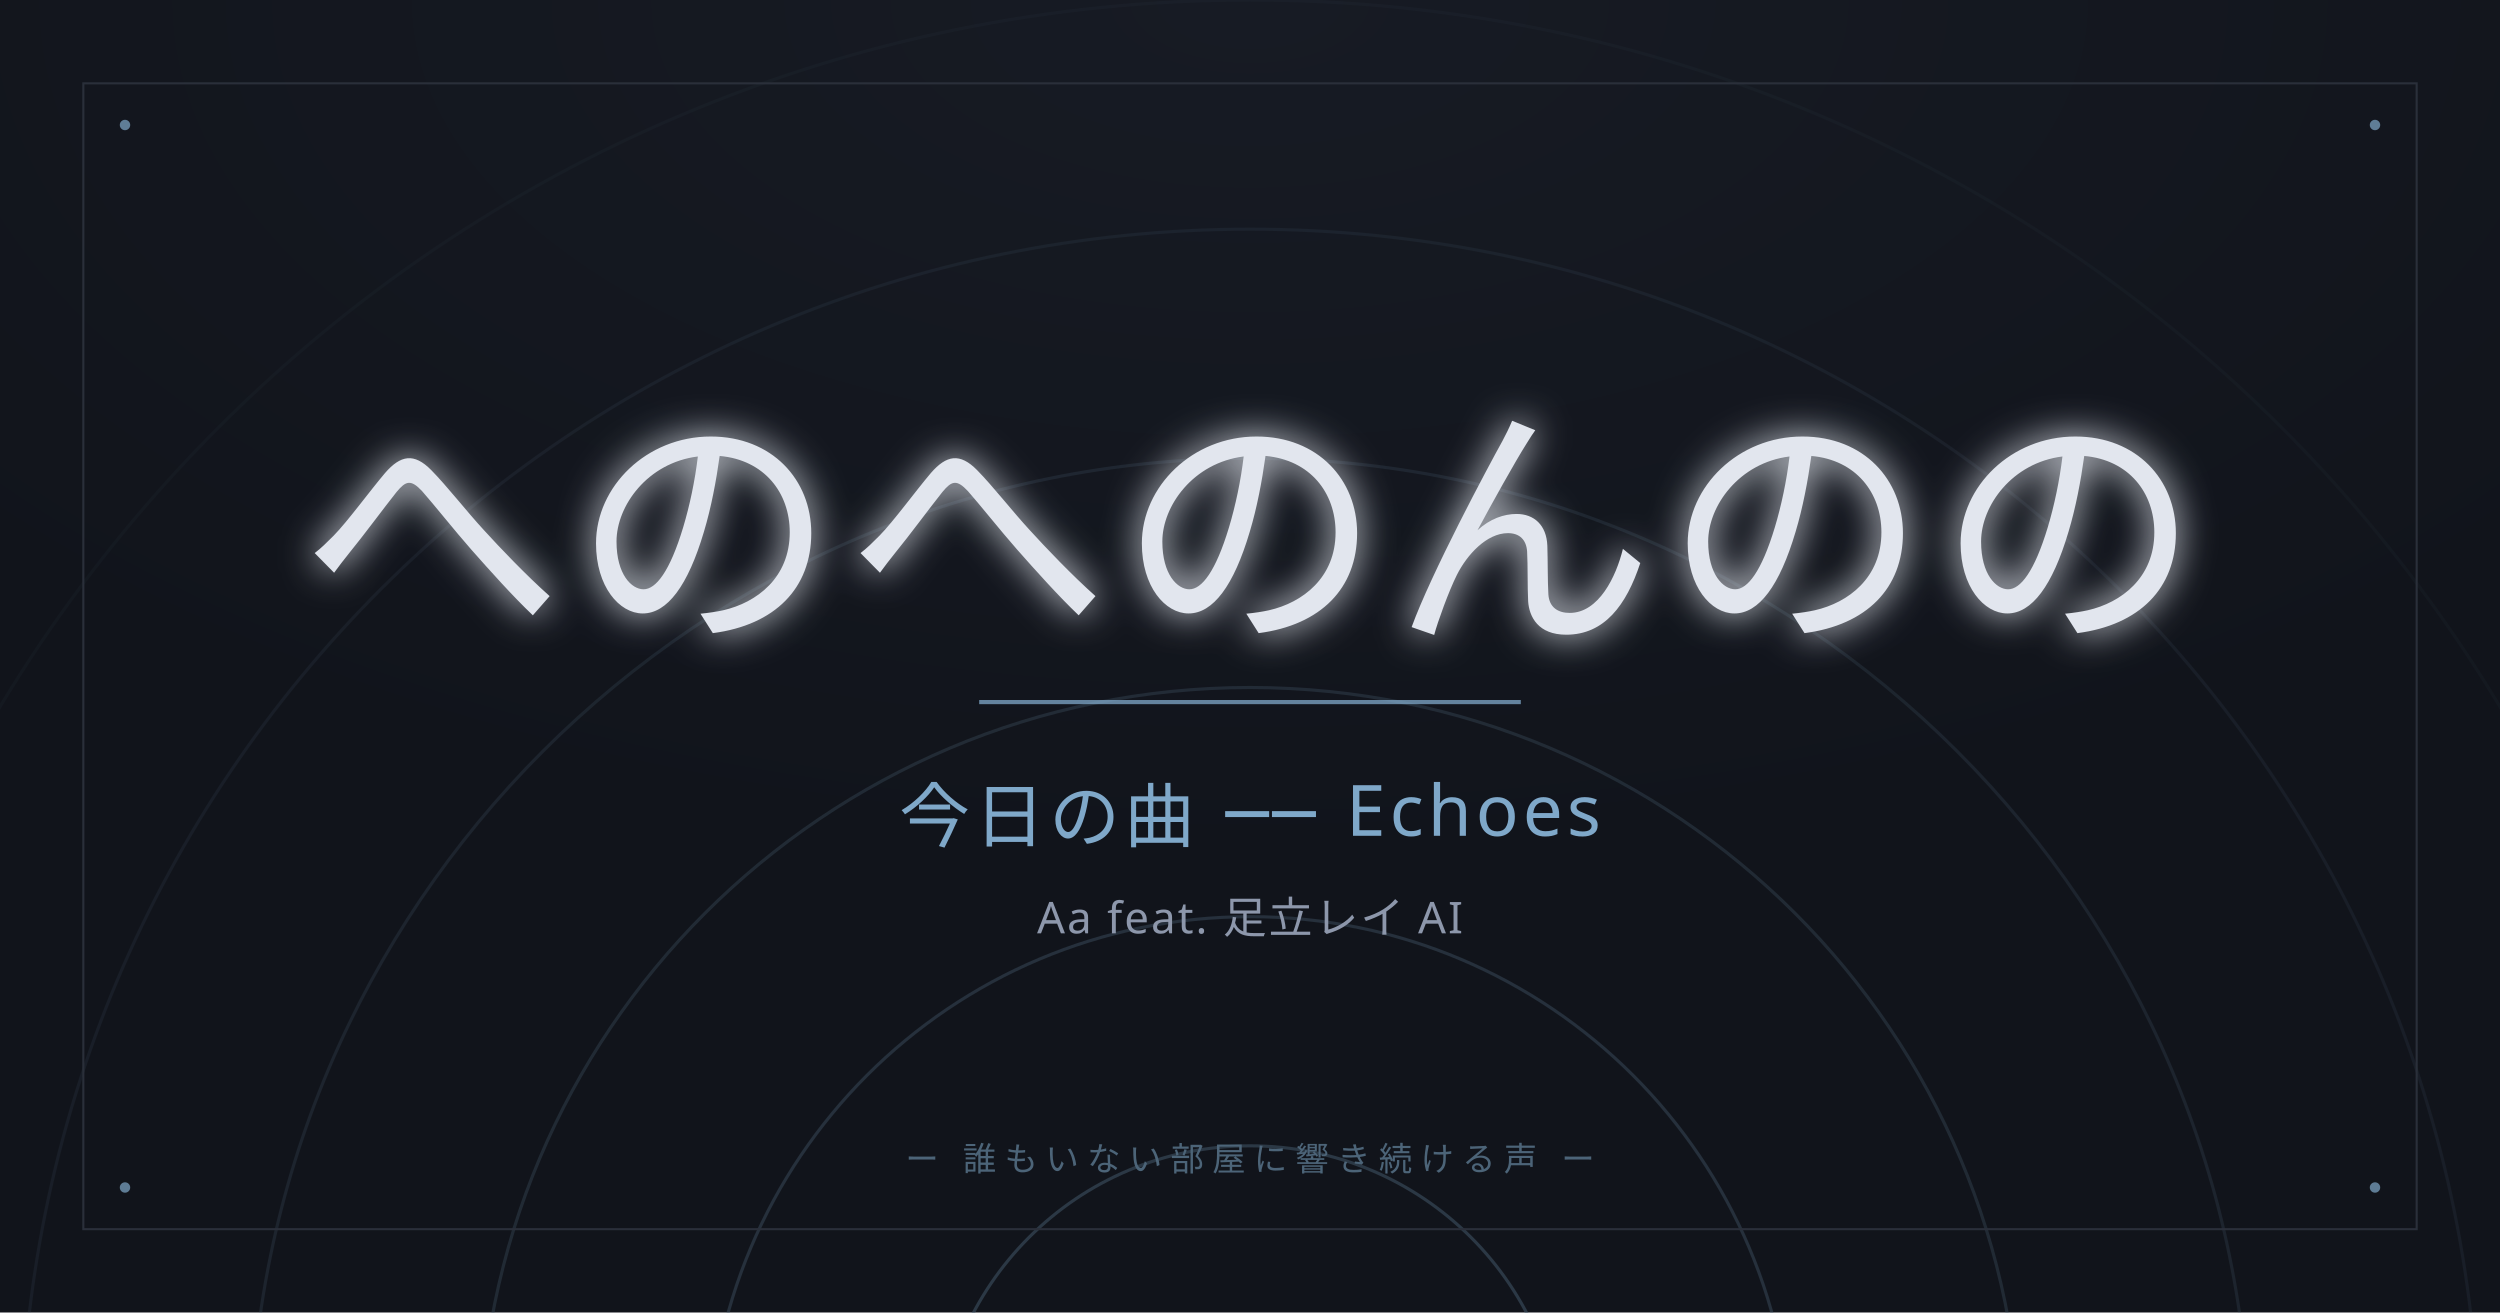
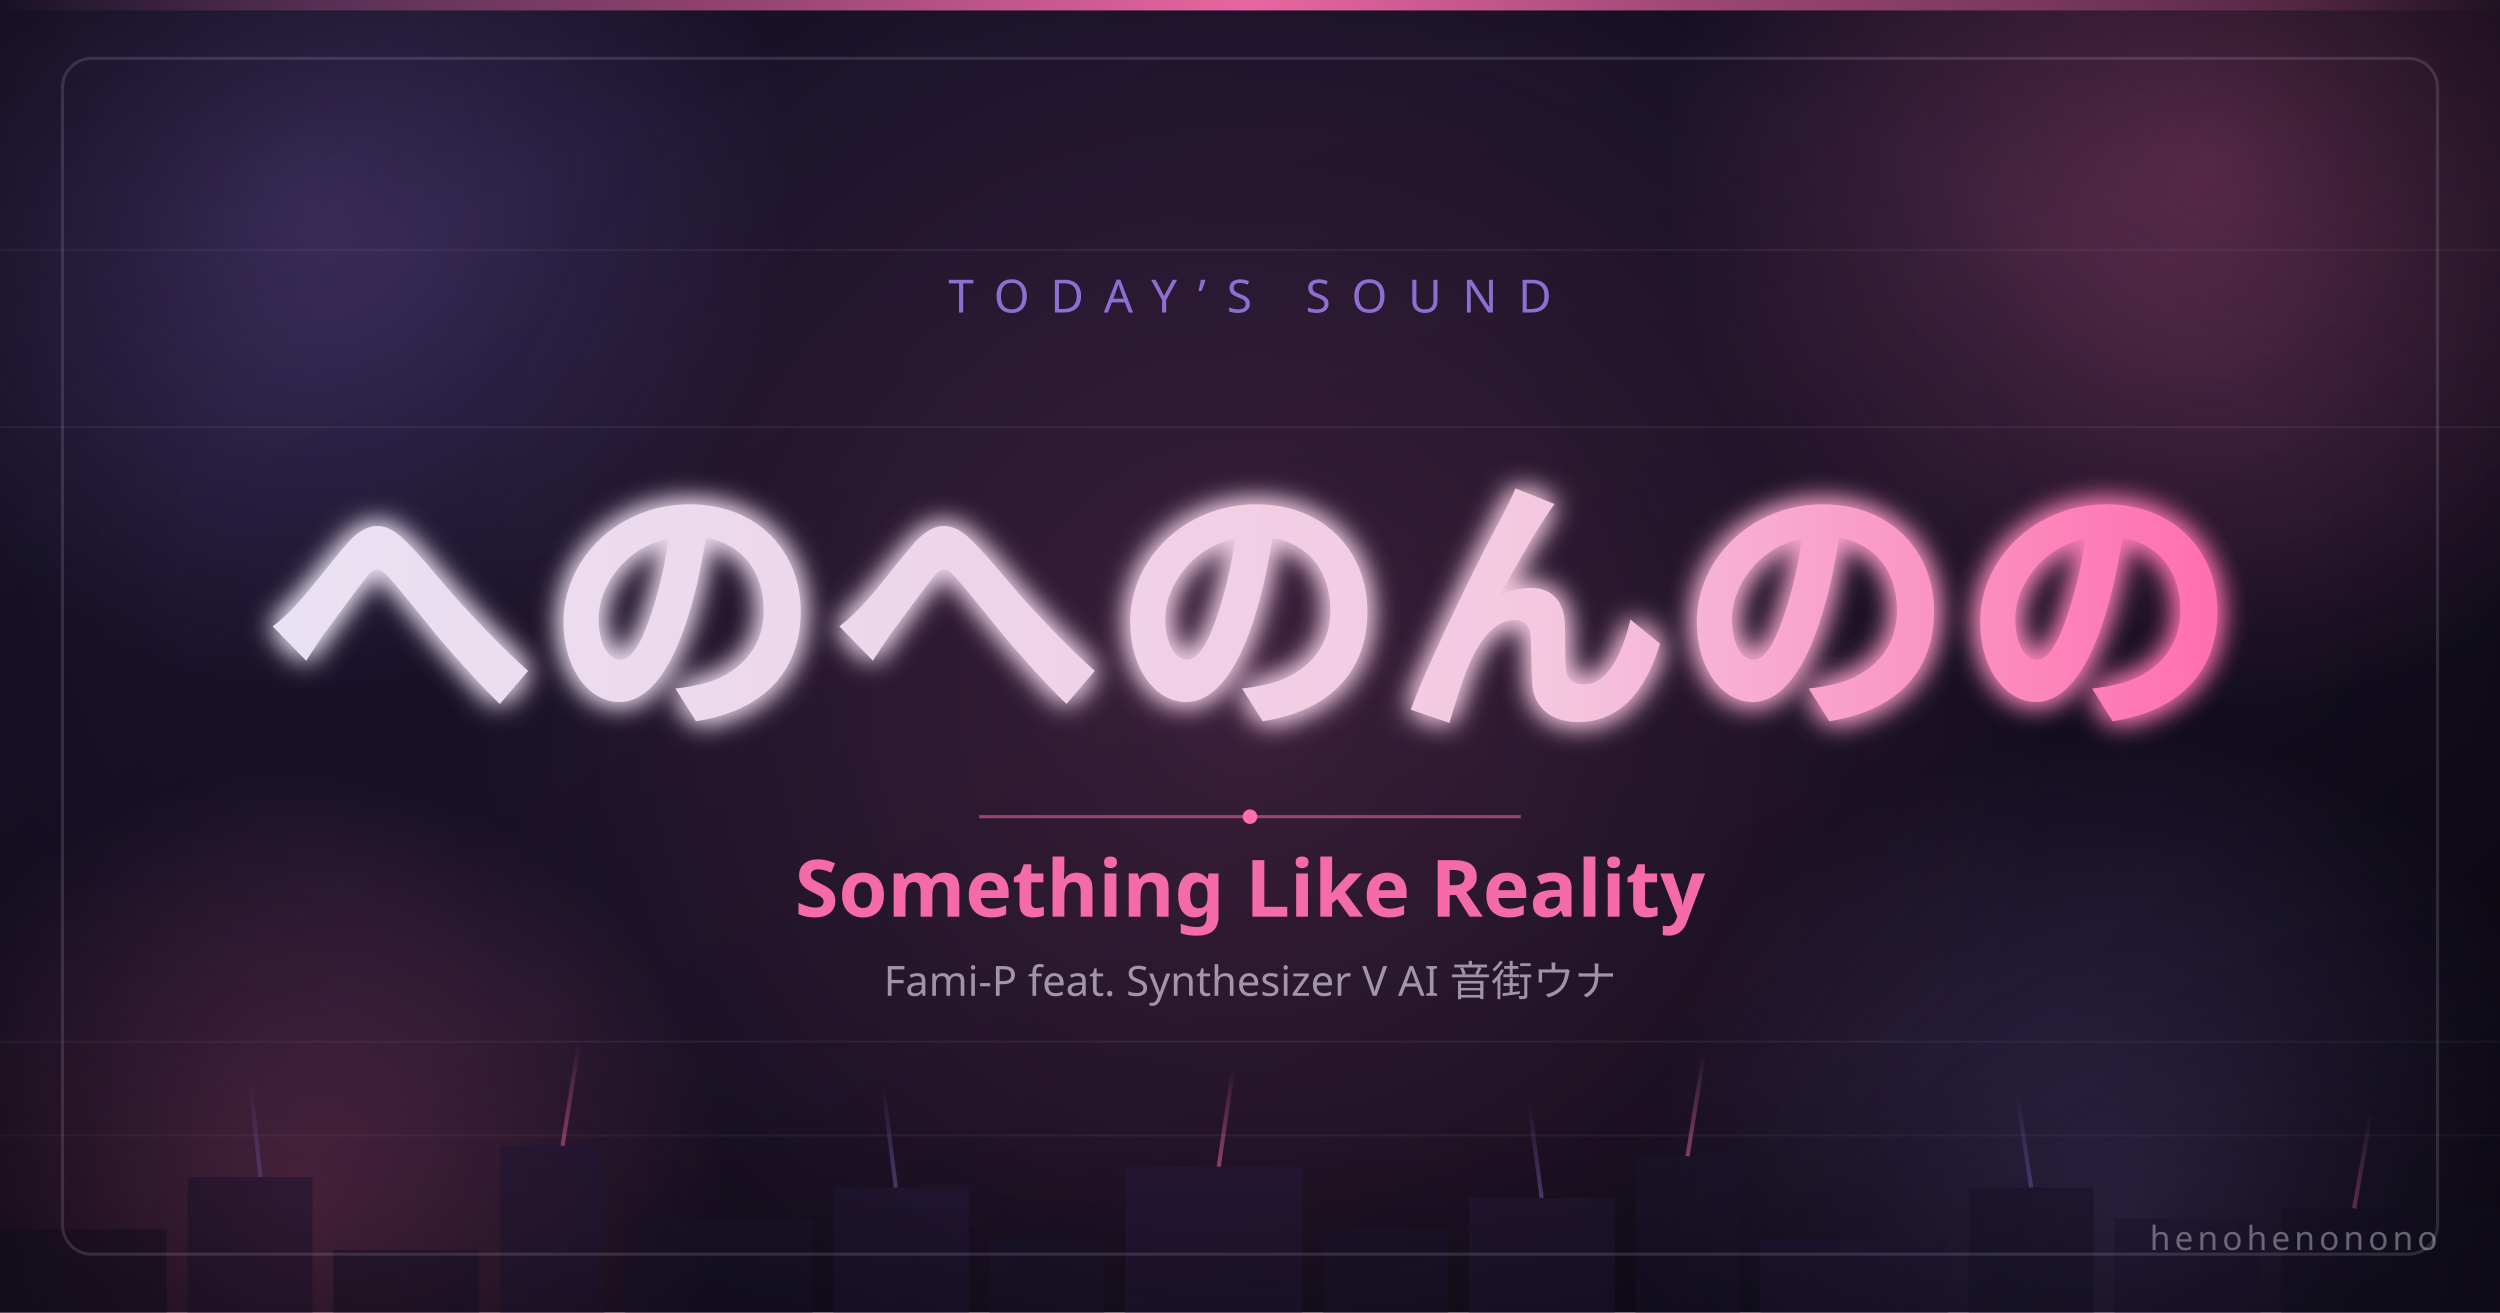
<svg xmlns="http://www.w3.org/2000/svg" width="1200" height="630" viewBox="0 0 1200 630">
  <defs>
-     <radialGradient id="bgGrad" cx="50%" cy="0%" r="95%">
-       <stop offset="0%" stop-color="#171b24" />
-       <stop offset="70%" stop-color="#11141b" />
+     <linearGradient id="bgGrad" x1="0%" y1="0%" x2="100%" y2="100%">
+       <stop offset="0%" stop-color="#1c1530" />
+       <stop offset="55%" stop-color="#150f22" />
+       <stop offset="100%" stop-color="#0c0913" />
+     </linearGradient>
+     <radialGradient id="glowPink" cx="50%" cy="50%" r="50%">
+       <stop offset="0%" stop-color="#ff6fae" stop-opacity="0.32" />
+       <stop offset="100%" stop-color="#ff6fae" stop-opacity="0" />
    </radialGradient>
-     <filter id="glow" x="-60%" y="-60%" width="220%" height="220%">
-       <feGaussianBlur stdDeviation="9" result="blur" />
+     <radialGradient id="glowPurple" cx="50%" cy="50%" r="50%">
+       <stop offset="0%" stop-color="#8d6fd1" stop-opacity="0.30" />
+       <stop offset="100%" stop-color="#8d6fd1" stop-opacity="0" />
+     </radialGradient>
+     <linearGradient id="titleGrad" x1="0%" y1="0%" x2="100%" y2="0%">
+       <stop offset="0%" stop-color="#e9e2f2" />
+       <stop offset="65%" stop-color="#f4c9e0" />
+       <stop offset="100%" stop-color="#ff6fae" />
+     </linearGradient>
+     <linearGradient id="lineGrad" x1="0%" y1="0%" x2="100%" y2="0%">
+       <stop offset="0%" stop-color="#ff6fae" stop-opacity="0" />
+       <stop offset="50%" stop-color="#ff6fae" stop-opacity="0.9" />
+       <stop offset="100%" stop-color="#ff6fae" stop-opacity="0" />
+     </linearGradient>
+     <linearGradient id="dripFade" x1="0%" y1="100%" x2="0%" y2="0%">
+       <stop offset="0%" stop-color="#ff6fae" stop-opacity="0.5" />
+       <stop offset="100%" stop-color="#ff6fae" stop-opacity="0" />
+     </linearGradient>
+     <linearGradient id="dripFadePurple" x1="0%" y1="100%" x2="0%" y2="0%">
+       <stop offset="0%" stop-color="#8d6fd1" stop-opacity="0.45" />
+       <stop offset="100%" stop-color="#8d6fd1" stop-opacity="0" />
+     </linearGradient>
+     <radialGradient id="vignette" cx="50%" cy="45%" r="70%">
+       <stop offset="60%" stop-color="#000000" stop-opacity="0" />
+       <stop offset="100%" stop-color="#000000" stop-opacity="0.45" />
+     </radialGradient>
+     <filter id="titleGlow" x="-30%" y="-30%" width="160%" height="160%">
+       <feGaussianBlur stdDeviation="7" result="blur" />
      <feMerge>
+         <feMergeNode in="blur" />
        <feMergeNode in="blur" />
        <feMergeNode in="SourceGraphic" />
      </feMerge>
    </filter>
  </defs>
  <rect width="1200" height="630" fill="url(#bgGrad)" />
-   <g fill="none" stroke="#4c6478">
-     <circle cx="600" cy="700" r="150" opacity="0.45" stroke-width="1.5" />
-     <circle cx="600" cy="700" r="260" opacity="0.35" stroke-width="1.5" />
-     <circle cx="600" cy="700" r="370" opacity="0.28" stroke-width="1.5" />
-     <circle cx="600" cy="700" r="480" opacity="0.2" stroke-width="1.5" />
-     <circle cx="600" cy="700" r="590" opacity="0.13" stroke-width="1.5" />
-     <circle cx="600" cy="700" r="700" opacity="0.06" stroke-width="1.5" />
+   <circle cx="150" cy="100" r="230" fill="url(#glowPurple)" />
+   <circle cx="1060" cy="80" r="260" fill="url(#glowPink)" />
+   <circle cx="1020" cy="580" r="230" fill="url(#glowPurple)" />
+   <circle cx="140" cy="580" r="210" fill="url(#glowPink)" />
+   <circle cx="600" cy="330" r="380" fill="url(#glowPink)" opacity="0.5" />
+   <g opacity="0.06" stroke="#e9e2f2" stroke-width="1">
+     <line x1="0" y1="120" x2="1200" y2="120" />
+     <line x1="0" y1="205" x2="1200" y2="205" />
+     <line x1="0" y1="500" x2="1200" y2="500" />
+     <line x1="0" y1="545" x2="1200" y2="545" />
  </g>
-   <rect x="40" y="40" width="1120" height="550" fill="none" stroke="#2a2f3a" stroke-width="1" />
-   <circle cx="60" cy="60" r="2.5" fill="#7fa8c9" opacity="0.7" />
-   <circle cx="1140" cy="60" r="2.5" fill="#7fa8c9" opacity="0.7" />
-   <circle cx="60" cy="570" r="2.5" fill="#7fa8c9" opacity="0.7" />
-   <circle cx="1140" cy="570" r="2.5" fill="#7fa8c9" opacity="0.7" />
-   <text x="600" y="300" font-family="serif" font-size="126" fill="#e2e6ee" text-anchor="middle" letter-spacing="5" filter="url(#glow)">へのへのんのの</text>
-   <rect x="470" y="336" width="260" height="2" fill="#7fa8c9" opacity="0.75" />
-   <text x="600" y="404" font-family="sans-serif" font-size="34" fill="#7fa8c9" text-anchor="middle" letter-spacing="2">今日の曲 ── Echoes</text>
-   <text x="600" y="448" font-family="sans-serif" font-size="21" fill="#8d97ab" text-anchor="middle" letter-spacing="1">Aa feat. 足立レイ AI</text>
-   <text x="600" y="562" font-family="sans-serif" font-size="16" fill="#4c6478" text-anchor="middle" letter-spacing="4">ー 誰もいない部屋に響き続ける声 ー</text>
+   <g opacity="0.55">
+     <rect x="0" y="590" width="80" height="40" fill="#1c1530" />
+     <rect x="90" y="565" width="60" height="65" fill="#241a3d" />
+     <rect x="160" y="600" width="70" height="30" fill="#1c1530" />
+     <rect x="240" y="550" width="50" height="80" fill="#241a3d" />
+     <rect x="300" y="585" width="90" height="45" fill="#1c1530" />
+     <rect x="400" y="570" width="65" height="60" fill="#241a3d" />
+     <rect x="475" y="595" width="55" height="35" fill="#1c1530" />
+     <rect x="540" y="560" width="85" height="70" fill="#241a3d" />
+     <rect x="635" y="590" width="60" height="40" fill="#1c1530" />
+     <rect x="705" y="575" width="70" height="55" fill="#241a3d" />
+     <rect x="785" y="555" width="50" height="75" fill="#1c1530" />
+     <rect x="845" y="595" width="90" height="35" fill="#241a3d" />
+     <rect x="945" y="570" width="60" height="60" fill="#1c1530" />
+     <rect x="1015" y="585" width="70" height="45" fill="#241a3d" />
+     <rect x="1095" y="580" width="105" height="50" fill="#1c1530" />
+   </g>
+   <g stroke-width="2">
+     <line x1="125" y1="565" x2="120" y2="518" stroke="url(#dripFadePurple)" />
+     <line x1="270" y1="550" x2="278" y2="500" stroke="url(#dripFade)" />
+     <line x1="430" y1="570" x2="424" y2="522" stroke="url(#dripFadePurple)" />
+     <line x1="585" y1="560" x2="592" y2="512" stroke="url(#dripFade)" />
+     <line x1="740" y1="575" x2="734" y2="530" stroke="url(#dripFadePurple)" />
+     <line x1="810" y1="555" x2="818" y2="505" stroke="url(#dripFade)" />
+     <line x1="975" y1="570" x2="968" y2="524" stroke="url(#dripFadePurple)" />
+     <line x1="1130" y1="580" x2="1138" y2="535" stroke="url(#dripFade)" />
+   </g>
+   <rect width="1200" height="630" fill="url(#vignette)" />
+   <rect x="0" y="0" width="1200" height="5" fill="url(#lineGrad)" />
+   <rect x="30" y="28" width="1140" height="574" fill="none" stroke="rgba(233,226,242,0.14)" stroke-width="1.5" rx="14" />
+   <text x="600" y="150" text-anchor="middle" font-family="sans-serif" font-size="22" letter-spacing="10" fill="#8d6fd1">TODAY’S  SOUND</text>
+   <text x="600" y="340" text-anchor="middle" font-family="sans-serif" font-weight="700" font-size="132" letter-spacing="4" fill="url(#titleGrad)" filter="url(#titleGlow)">へのへのんのの</text>
+   <line x1="470" y1="392" x2="730" y2="392" stroke="#ff6fae" stroke-opacity="0.5" stroke-width="1.5" />
+   <circle cx="600" cy="392" r="3.5" fill="#ff6fae" />
+   <text x="600" y="440" text-anchor="middle" font-family="sans-serif" font-weight="600" font-size="38" fill="#ff6fae" opacity="0.95">Something Like Reality</text>
+   <text x="600" y="478" text-anchor="middle" font-family="sans-serif" font-size="20" fill="rgba(233,226,242,0.62)">Fami-P feat. Synthesizer V AI 音街ウナ</text>
+   <text x="1170" y="600" text-anchor="end" font-family="sans-serif" font-size="16" letter-spacing="2" fill="rgba(233,226,242,0.4)">henohenonono</text>
</svg>
